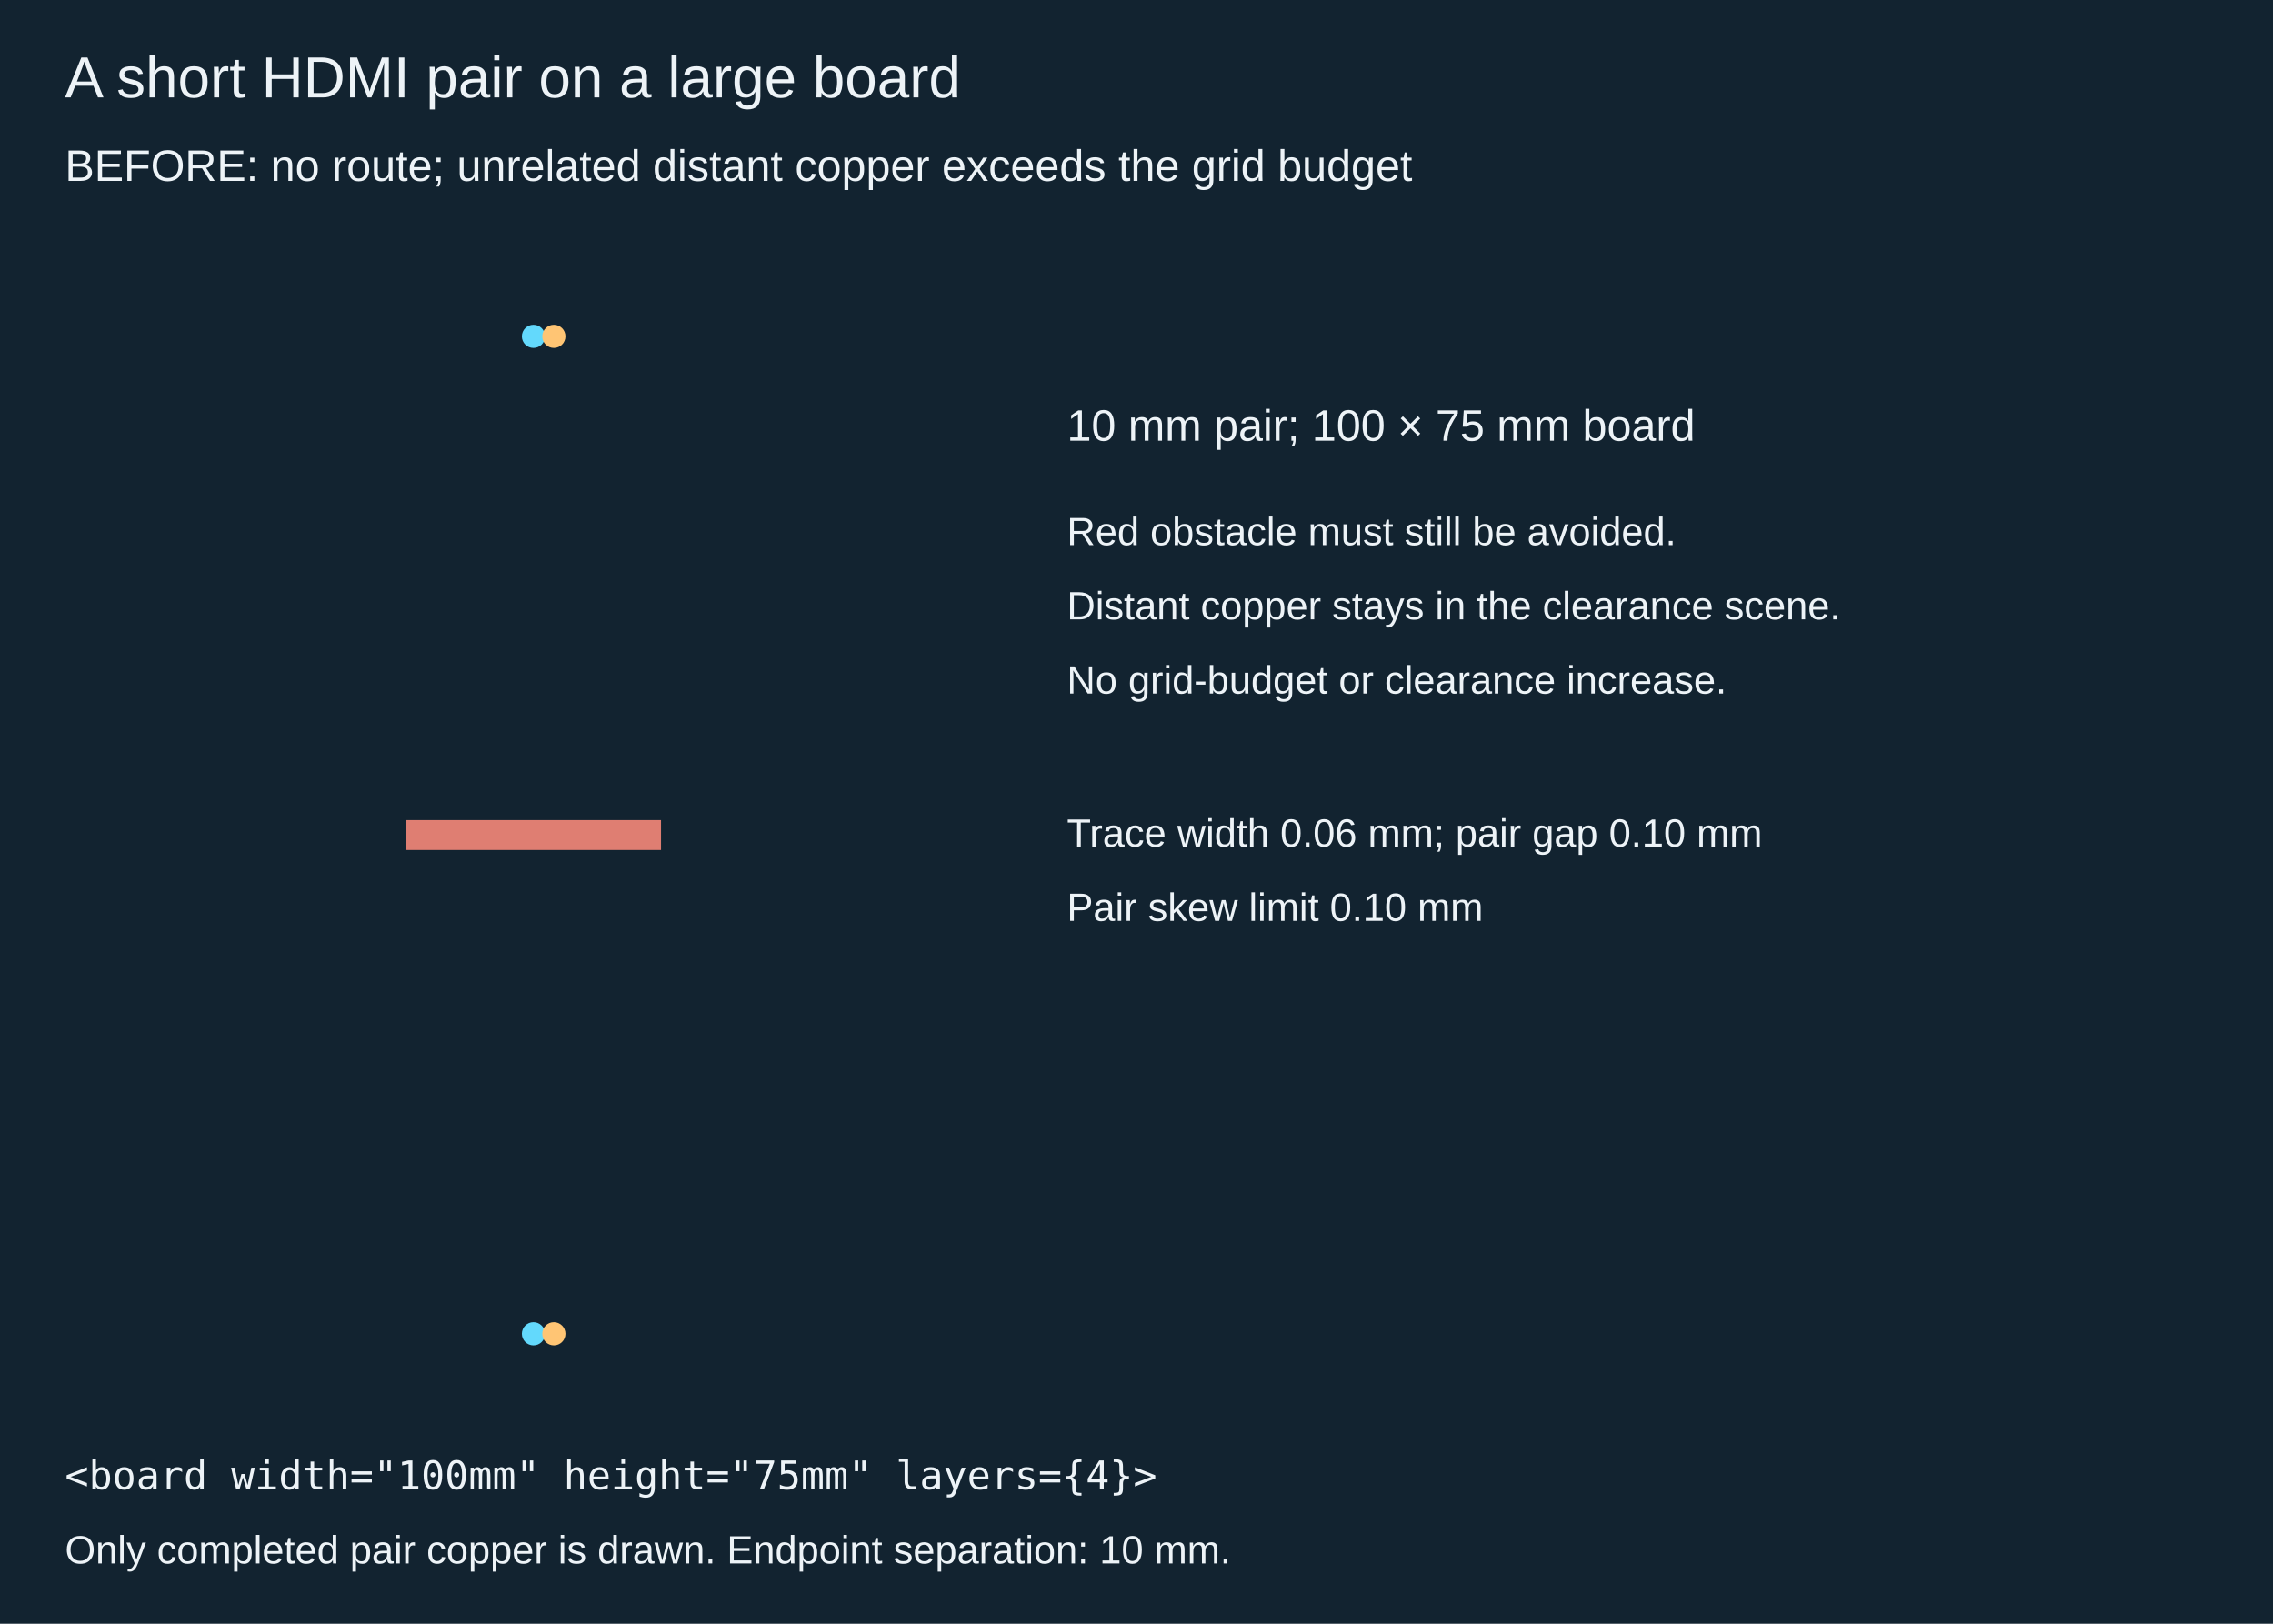
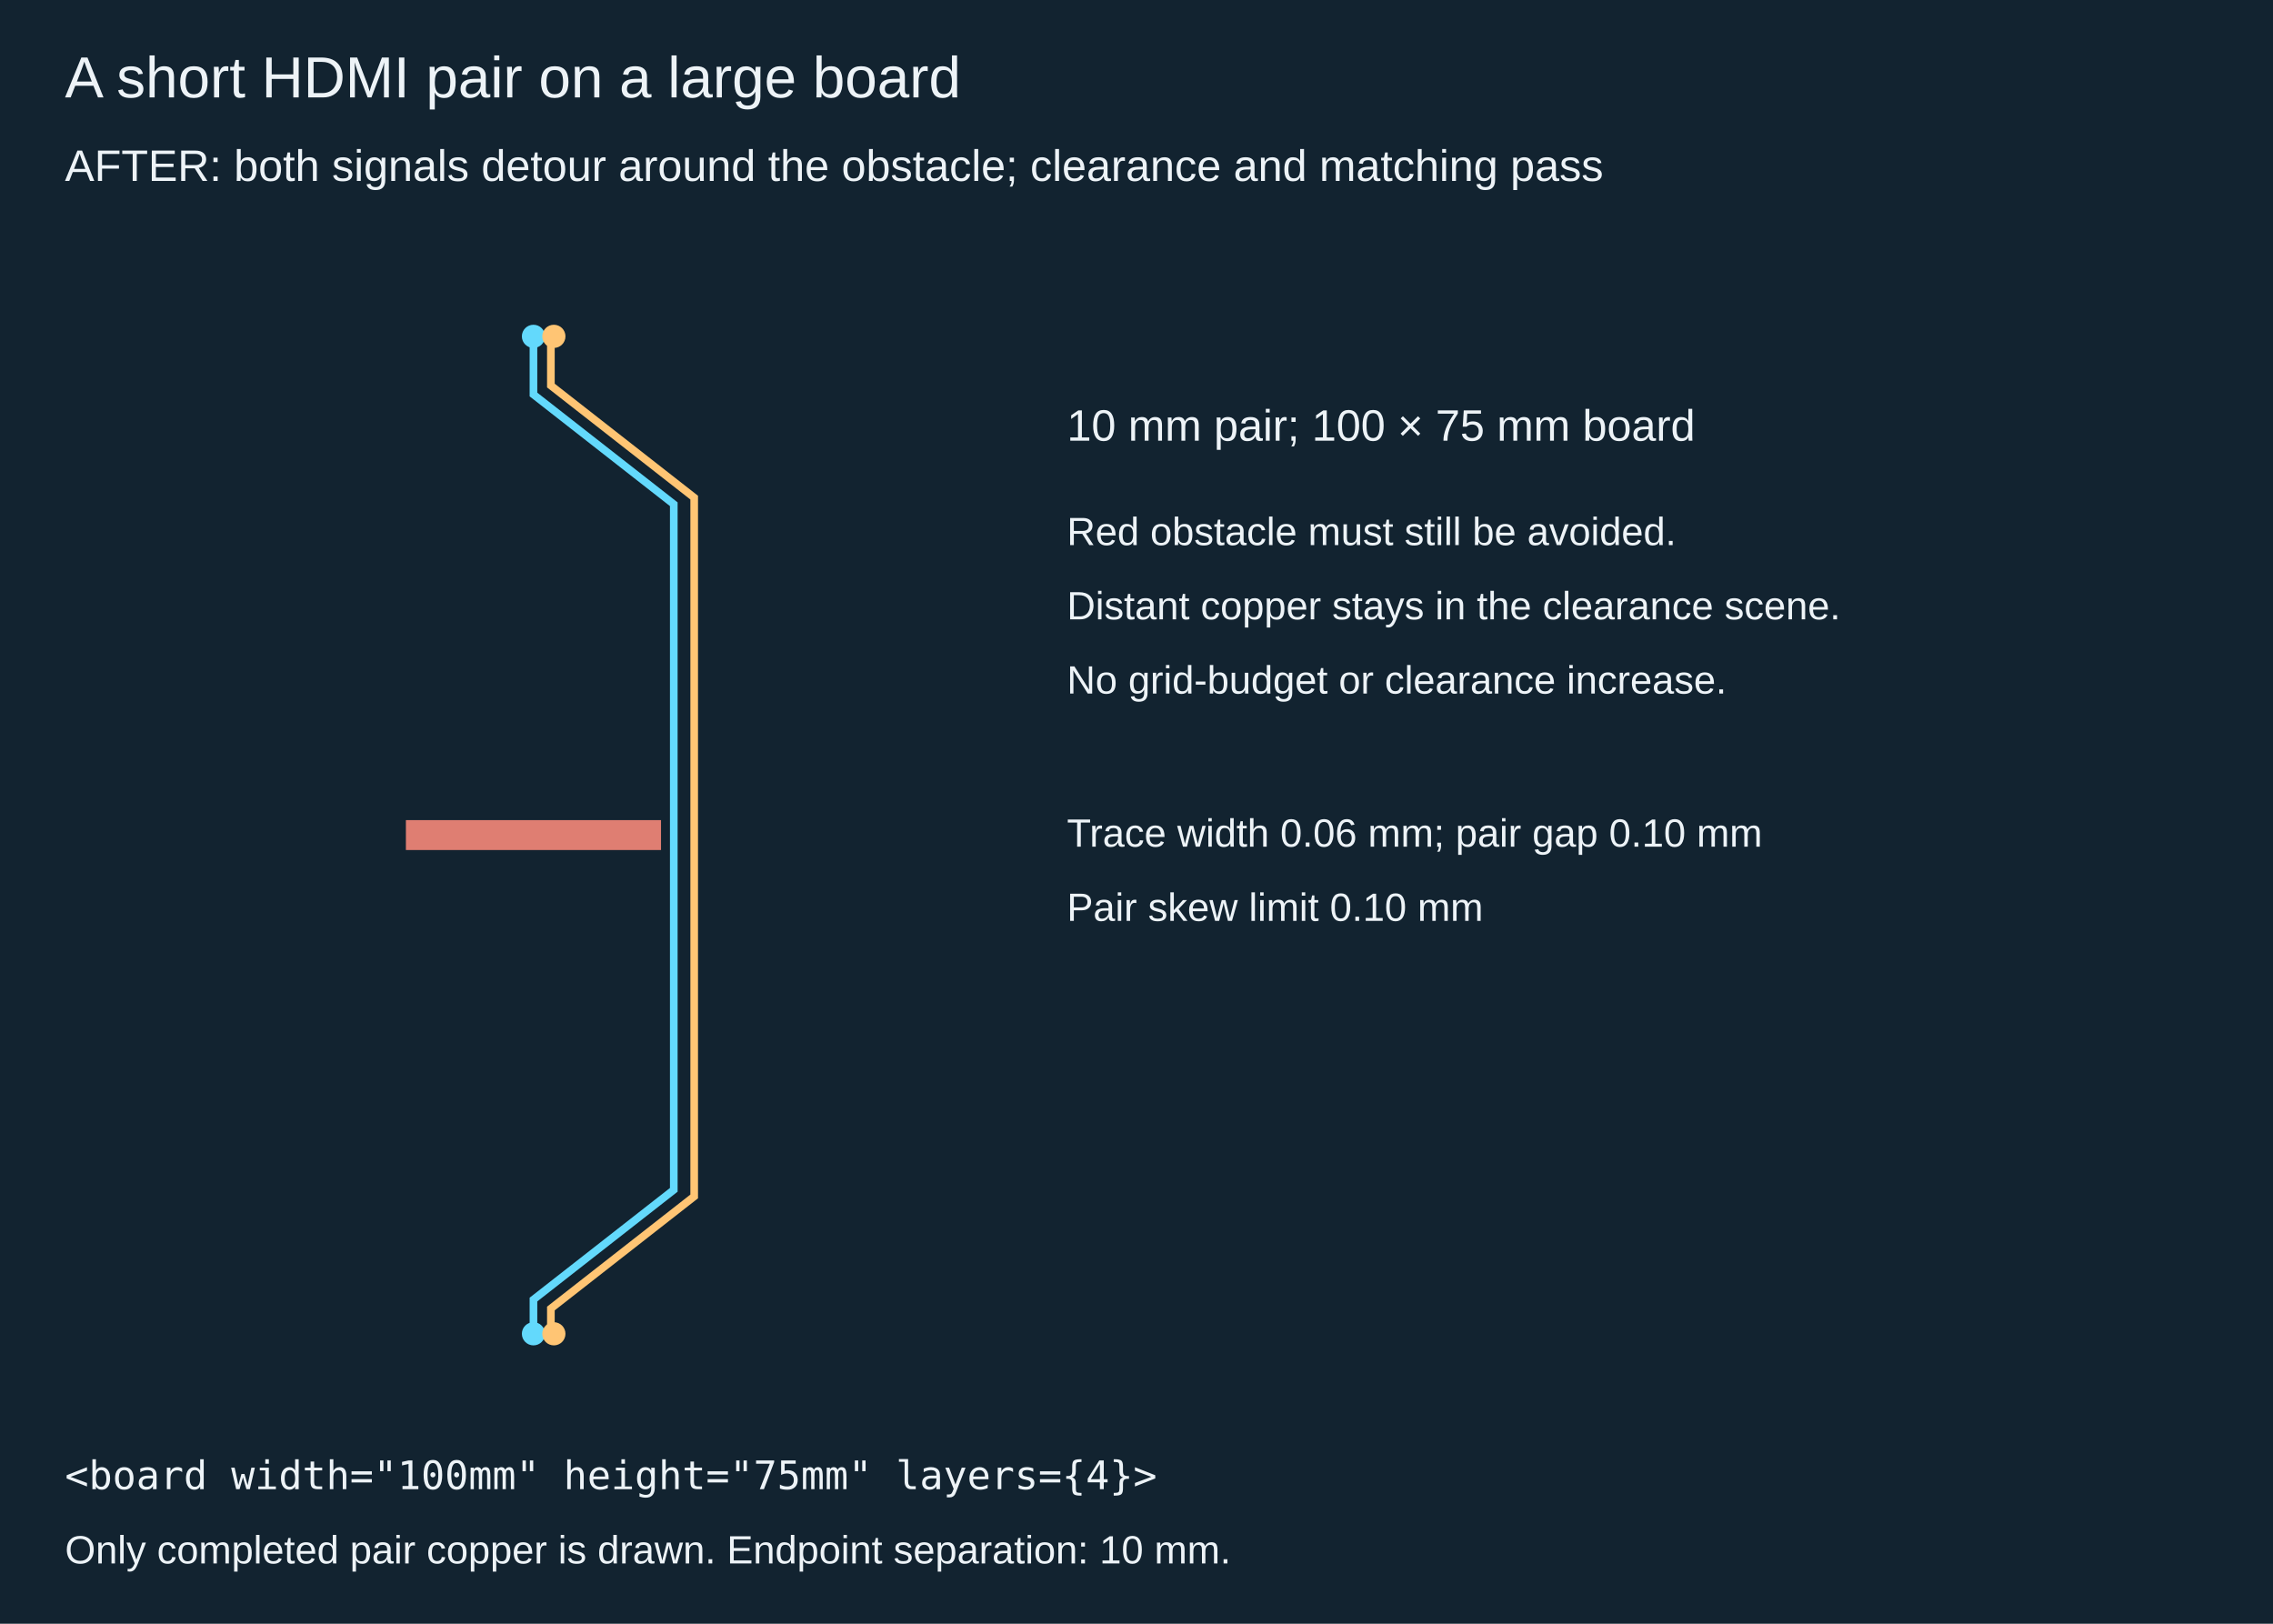
<svg xmlns="http://www.w3.org/2000/svg" width="980" height="700">
  <rect width="980" height="700" fill="#122330" />
  <g font-family="Arial" fill="#edf3f7">
    <text x="28" y="42" font-size="25">A short HDMI pair on a large board</text>
-     <text x="28" y="78" font-size="19">BEFORE: no route; unrelated distant copper exceeds the grid budget</text>
+     <text x="28" y="78" font-size="19">AFTER: both signals detour around the obstacle; clearance and matching pass</text>
    <rect x="175" y="353.55" width="110" height="12.9" fill="#df7e72" />
+     <polyline points="230,145 230,170.075 231.289,171.082 290.5,217.375 290.5,512.945 231.289,559.238 230,560.245 230,575" stroke="#63d9fc" stroke-width="3.3" fill="none" />
+     <polyline points="238.8,145 237.511,146.008 237.511,166.218 299.3,214.525 299.3,515.795 237.511,564.102 237.511,573.992 238.8,575" stroke="#ffc574" stroke-width="3.3" fill="none" />
    <circle cx="230" cy="145" r="5" fill="#63d9fc" />
    <circle cx="230" cy="575" r="5" fill="#63d9fc" />
    <circle cx="238.8" cy="145" r="5" fill="#ffc574" />
    <circle cx="238.8" cy="575" r="5" fill="#ffc574" />
    <text x="460" y="190" font-size="19">10 mm pair; 100 × 75 mm board</text>
    <text x="460" y="235" font-size="17">Red obstacle must still be avoided.</text>
    <text x="460" y="267" font-size="17">Distant copper stays in the clearance scene.</text>
    <text x="460" y="299" font-size="17">No grid-budget or clearance increase.</text>
    <text x="460" y="365" font-size="17">Trace width 0.06 mm; pair gap 0.10 mm</text>
    <text x="460" y="397" font-size="17">Pair skew limit 0.10 mm</text>
    <text x="28" y="642" font-family="monospace" font-size="17">&lt;board width="100mm" height="75mm" layers={4}&gt;</text>
    <text x="28" y="674" font-size="17">Only completed pair copper is drawn. Endpoint separation: 10 mm.</text>
  </g>
</svg>
